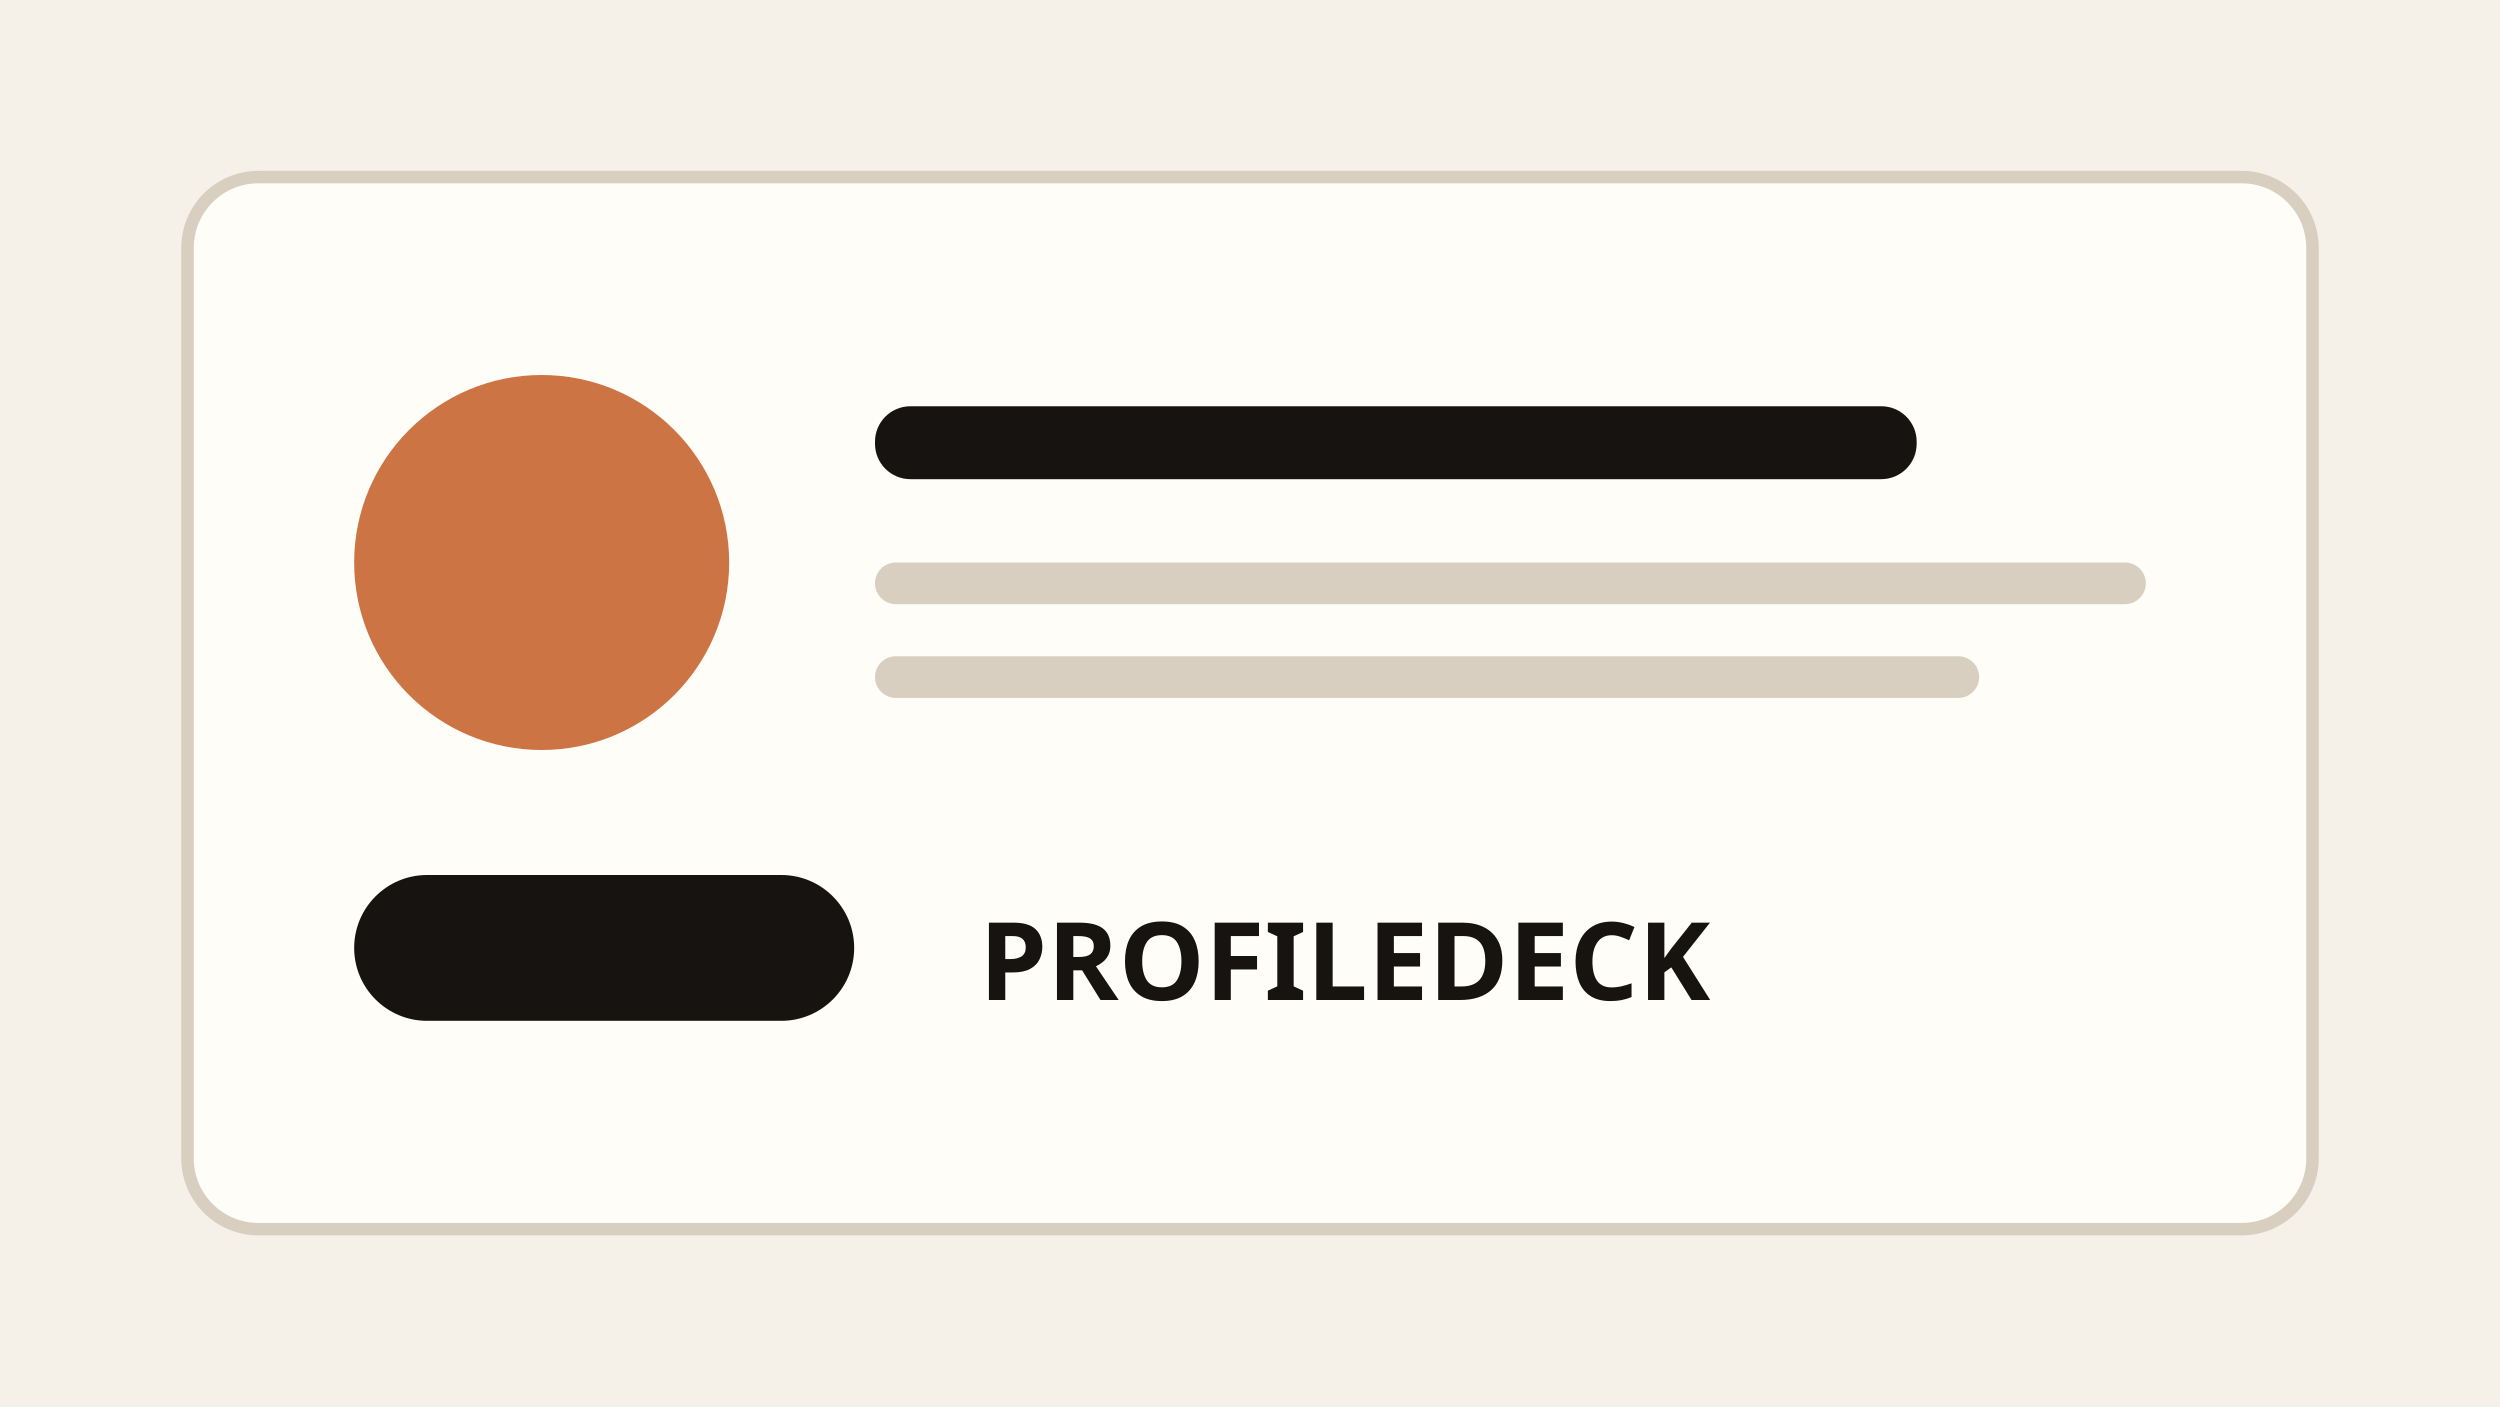
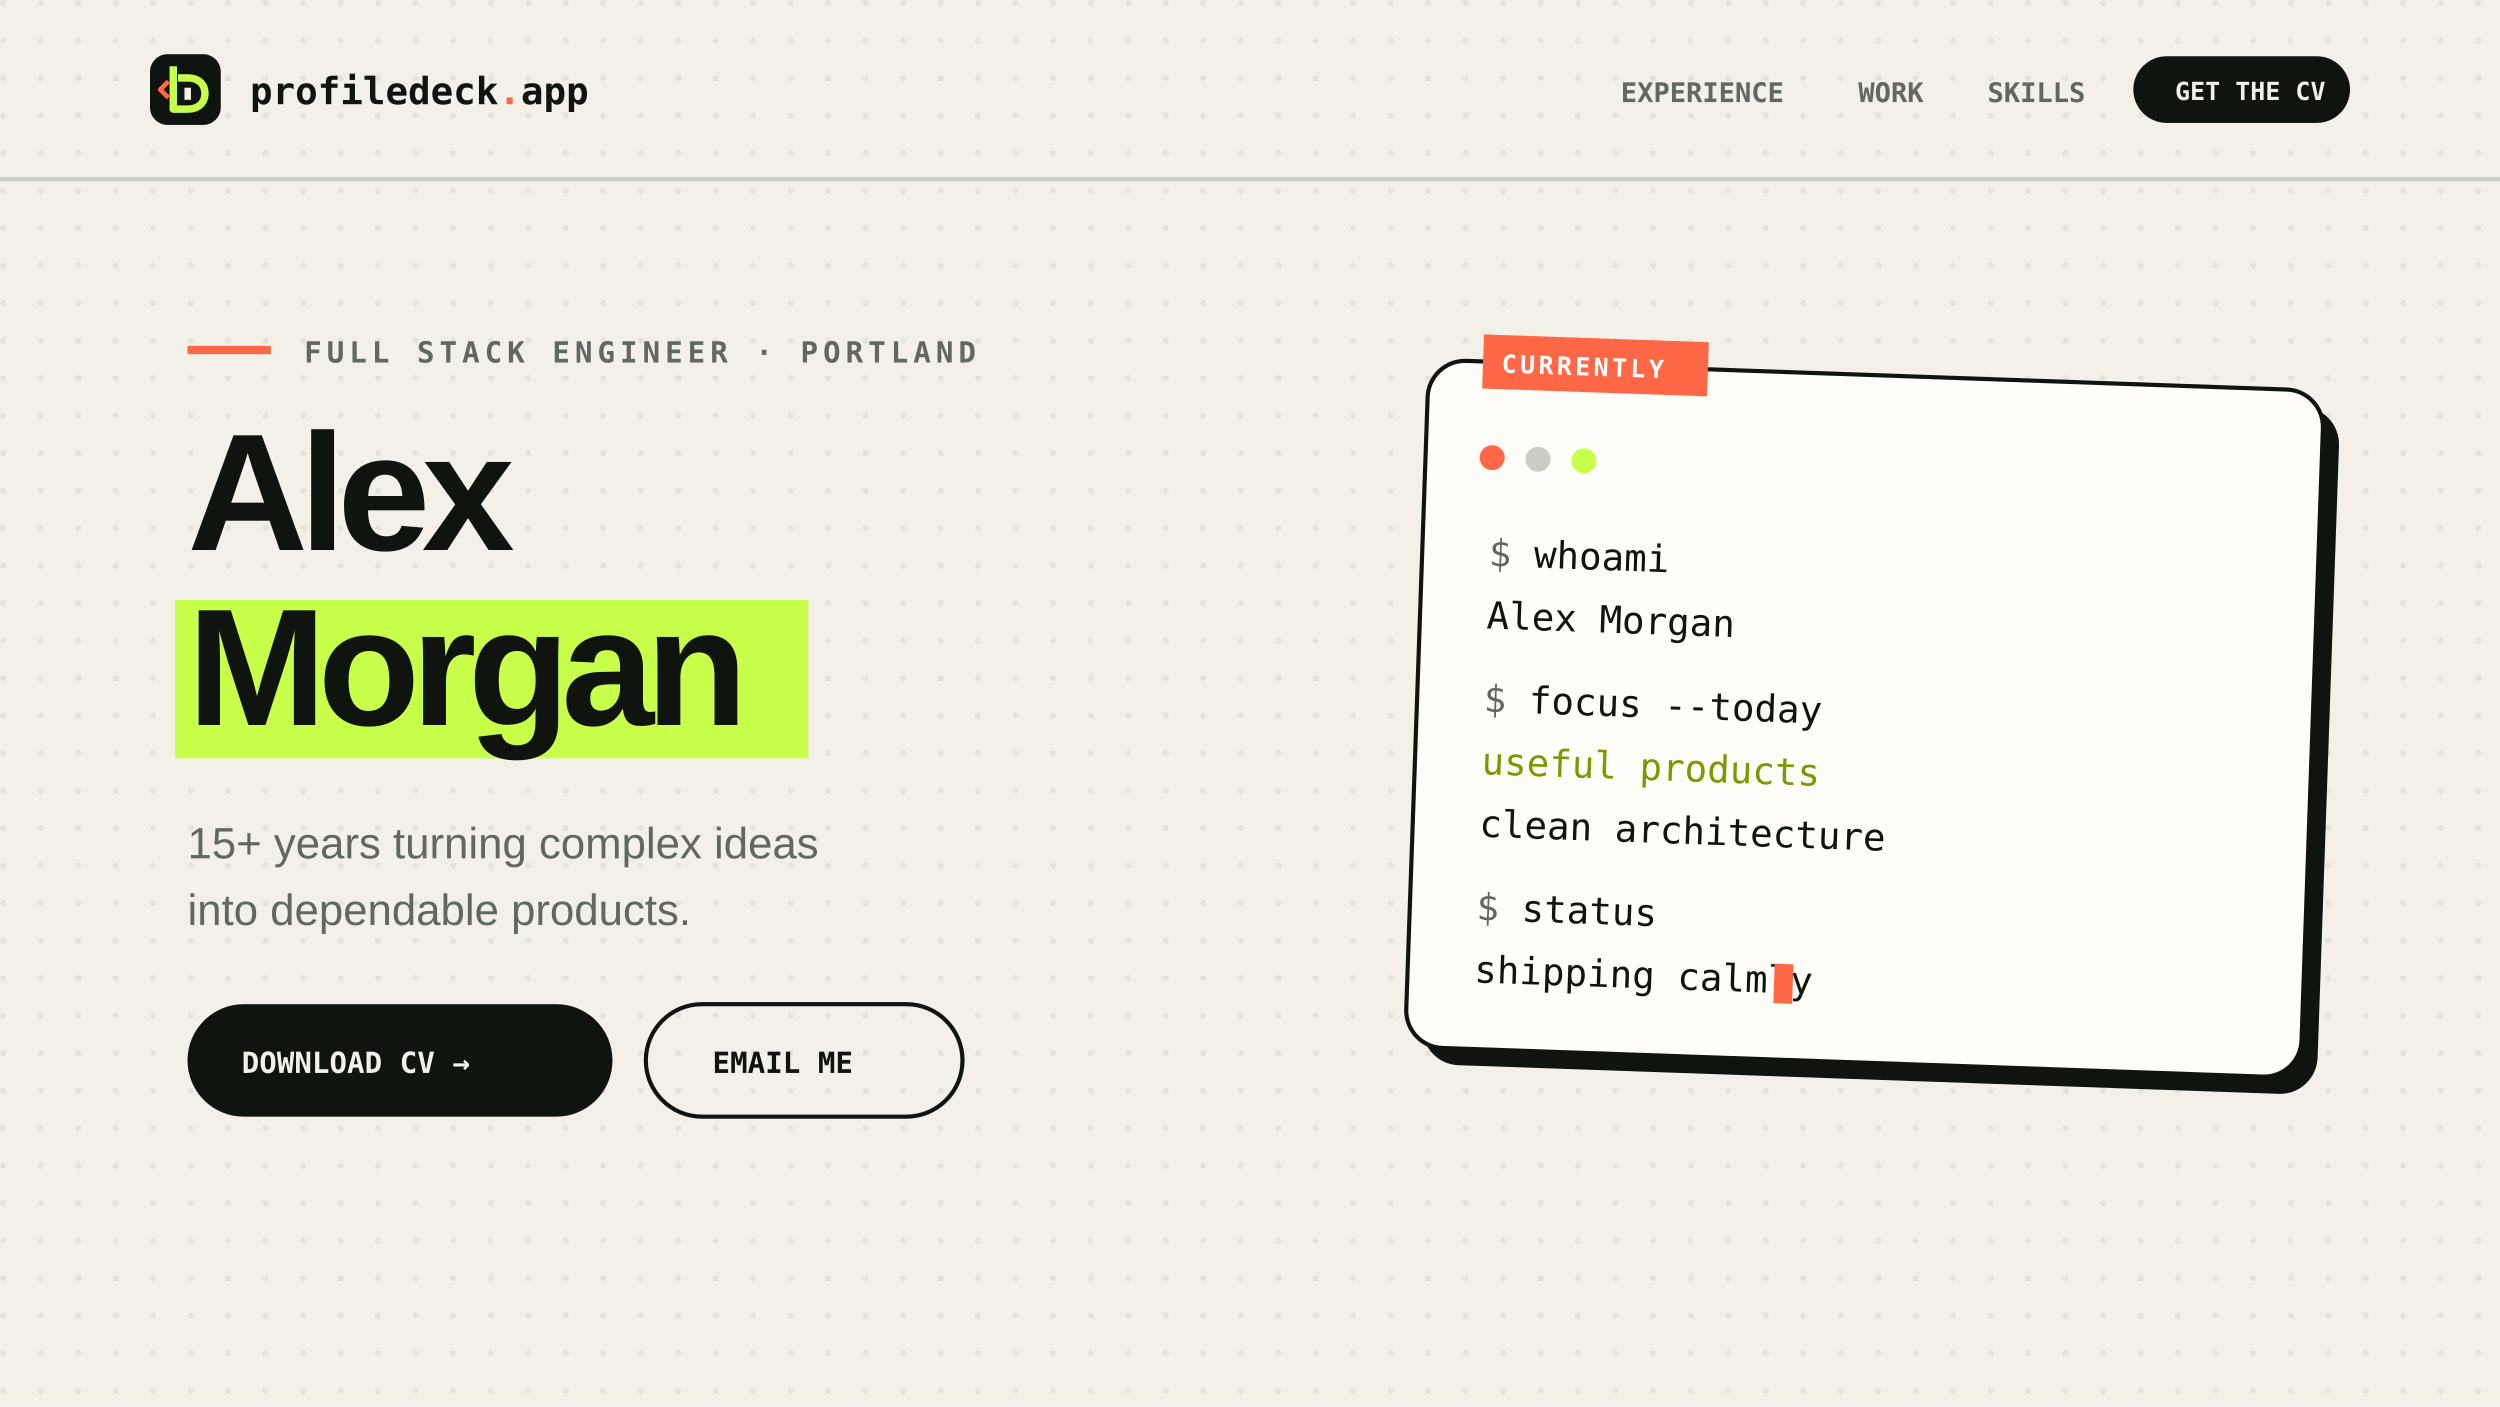
- <svg xmlns="http://www.w3.org/2000/svg" viewBox="0 0 1200 675" role="img" aria-labelledby="title">
-   <rect width="1200" height="675" fill="#f6f1e8" />
-   <rect x="90" y="85" width="1020" height="505" rx="34" fill="#fffdf8" stroke="#d8cfc0" stroke-width="6" />
-   <circle cx="260" cy="270" r="90" fill="#c45c26" opacity=".85" />
-   <rect x="420" y="195" width="500" height="35" rx="17" fill="#161311" />
-   <rect x="420" y="270" width="610" height="20" rx="10" fill="#d8cfc0" />
-   <rect x="420" y="315" width="530" height="20" rx="10" fill="#d8cfc0" />
-   <rect x="170" y="420" width="240" height="70" rx="35" fill="#161311" />
-   <text x="470" y="480" fill="#161311" font-family="system-ui,sans-serif" font-size="52" font-weight="700">PROFILEDECK</text>
+ <svg xmlns="http://www.w3.org/2000/svg" viewBox="0 0 1200 675" role="img" aria-labelledby="title desc">
+   <defs>
+     <pattern id="dots" width="18" height="18" patternUnits="userSpaceOnUse">
+       <circle cx="1.5" cy="1.5" r="1.4" fill="#c9cec3" />
+     </pattern>
+   </defs>
+   <rect width="1200" height="675" fill="#f3f0e8" />
+   <rect width="1200" height="675" fill="url(#dots)" opacity=".4" />
+   <line x1="0" y1="86" x2="1200" y2="86" stroke="#c9cec3" stroke-width="2" />
+   <g transform="translate(72 26) scale(.447)">
+     <rect width="76" height="76" rx="19" fill="#10140f" />
+     <path d="M25 17v42h15.5C51.8 59 59 52.4 59 42.2S51.8 25.5 40.5 25.5H34" fill="none" stroke="#c7ff4a" stroke-width="8" stroke-linecap="square" stroke-linejoin="round" />
+     <path d="m18 31-7 7 7 7" fill="none" stroke="#ff6846" stroke-width="5" stroke-linecap="square" stroke-linejoin="round" />
+     <rect x="37" y="36" width="7" height="13" fill="#f3f0e8" />
+   </g>
+   <text x="120" y="50" font-family="ui-monospace, SFMono-Regular, Menlo, monospace" font-size="18" font-weight="700" fill="#10140f">profiledeck<tspan fill="#ff6846">.</tspan>app</text>
+   <g font-family="ui-monospace, SFMono-Regular, Menlo, monospace" font-size="13" font-weight="700" fill="#60685f">
+     <text x="778" y="49">EXPERIENCE</text>
+     <text x="892" y="49">WORK</text>
+     <text x="954" y="49">SKILLS</text>
+   </g>
+   <rect x="1024" y="27" width="104" height="32" rx="16" fill="#10140f" />
+   <text x="1044" y="48" font-family="ui-monospace, SFMono-Regular, Menlo, monospace" font-size="12" font-weight="700" fill="#f3f0e8">GET THE CV</text>
+   <rect x="90" y="166" width="40" height="4" fill="#ff6846" />
+   <text x="146" y="174" font-family="ui-monospace, SFMono-Regular, Menlo, monospace" font-size="14" font-weight="700" fill="#60685f" letter-spacing="2.4">FULL STACK ENGINEER · PORTLAND</text>
+   <text x="90" y="264" font-family="Arial, Helvetica, sans-serif" font-size="80" font-weight="800" fill="#10140f" letter-spacing="-4">Alex</text>
+   <rect x="84" y="288" width="304" height="76" fill="#c7ff4a" />
+   <text x="90" y="348" font-family="Arial, Helvetica, sans-serif" font-size="80" font-weight="800" fill="#10140f" letter-spacing="-4">Morgan</text>
+   <g font-family="Arial, Helvetica, sans-serif" font-size="21" fill="#60685f">
+     <text x="90" y="412">15+ years turning complex ideas</text>
+     <text x="90" y="444">into dependable products.</text>
+   </g>
+   <rect x="90" y="482" width="204" height="54" rx="27" fill="#10140f" />
+   <text x="116" y="515" font-family="ui-monospace, SFMono-Regular, Menlo, monospace" font-size="14" font-weight="700" fill="#f3f0e8">DOWNLOAD CV →</text>
+   <rect x="310" y="482" width="152" height="54" rx="27" fill="none" stroke="#10140f" stroke-width="2" />
+   <text x="342" y="515" font-family="ui-monospace, SFMono-Regular, Menlo, monospace" font-size="14" font-weight="700" fill="#10140f">EMAIL ME</text>
+   <g transform="rotate(2 895 345)">
+     <rect x="688" y="188" width="430" height="330" rx="18" fill="#10140f" />
+     <rect x="680" y="180" width="430" height="330" rx="18" fill="#fffdf7" stroke="#10140f" stroke-width="2" />
+     <rect x="706" y="167" width="108" height="26" fill="#ff6846" />
+     <text x="715" y="185" font-family="ui-monospace, SFMono-Regular, Menlo, monospace" font-size="12" font-weight="800" fill="#ffffff" letter-spacing="1.6">CURRENTLY</text>
+     <circle cx="712" cy="226" r="6" fill="#ff6846" />
+     <circle cx="734" cy="226" r="6" fill="#c9cec3" />
+     <circle cx="756" cy="226" r="6" fill="#c7ff4a" />
+     <g font-family="ui-monospace, SFMono-Regular, Menlo, monospace" font-size="18" fill="#10140f">
+       <text x="712" y="278">
+         <tspan fill="#60685f">$</tspan> whoami</text>
+       <text x="712" y="308">Alex Morgan</text>
+       <text x="712" y="348">
+         <tspan fill="#60685f">$</tspan> focus --today</text>
+       <text x="712" y="378" fill="#7b9900">useful products</text>
+       <text x="712" y="408">clean architecture</text>
+       <text x="712" y="448">
+         <tspan fill="#60685f">$</tspan> status</text>
+       <text x="712" y="478">shipping calmly</text>
+     </g>
+     <rect x="856" y="464" width="9" height="19" fill="#ff6846" />
+   </g>
</svg>
